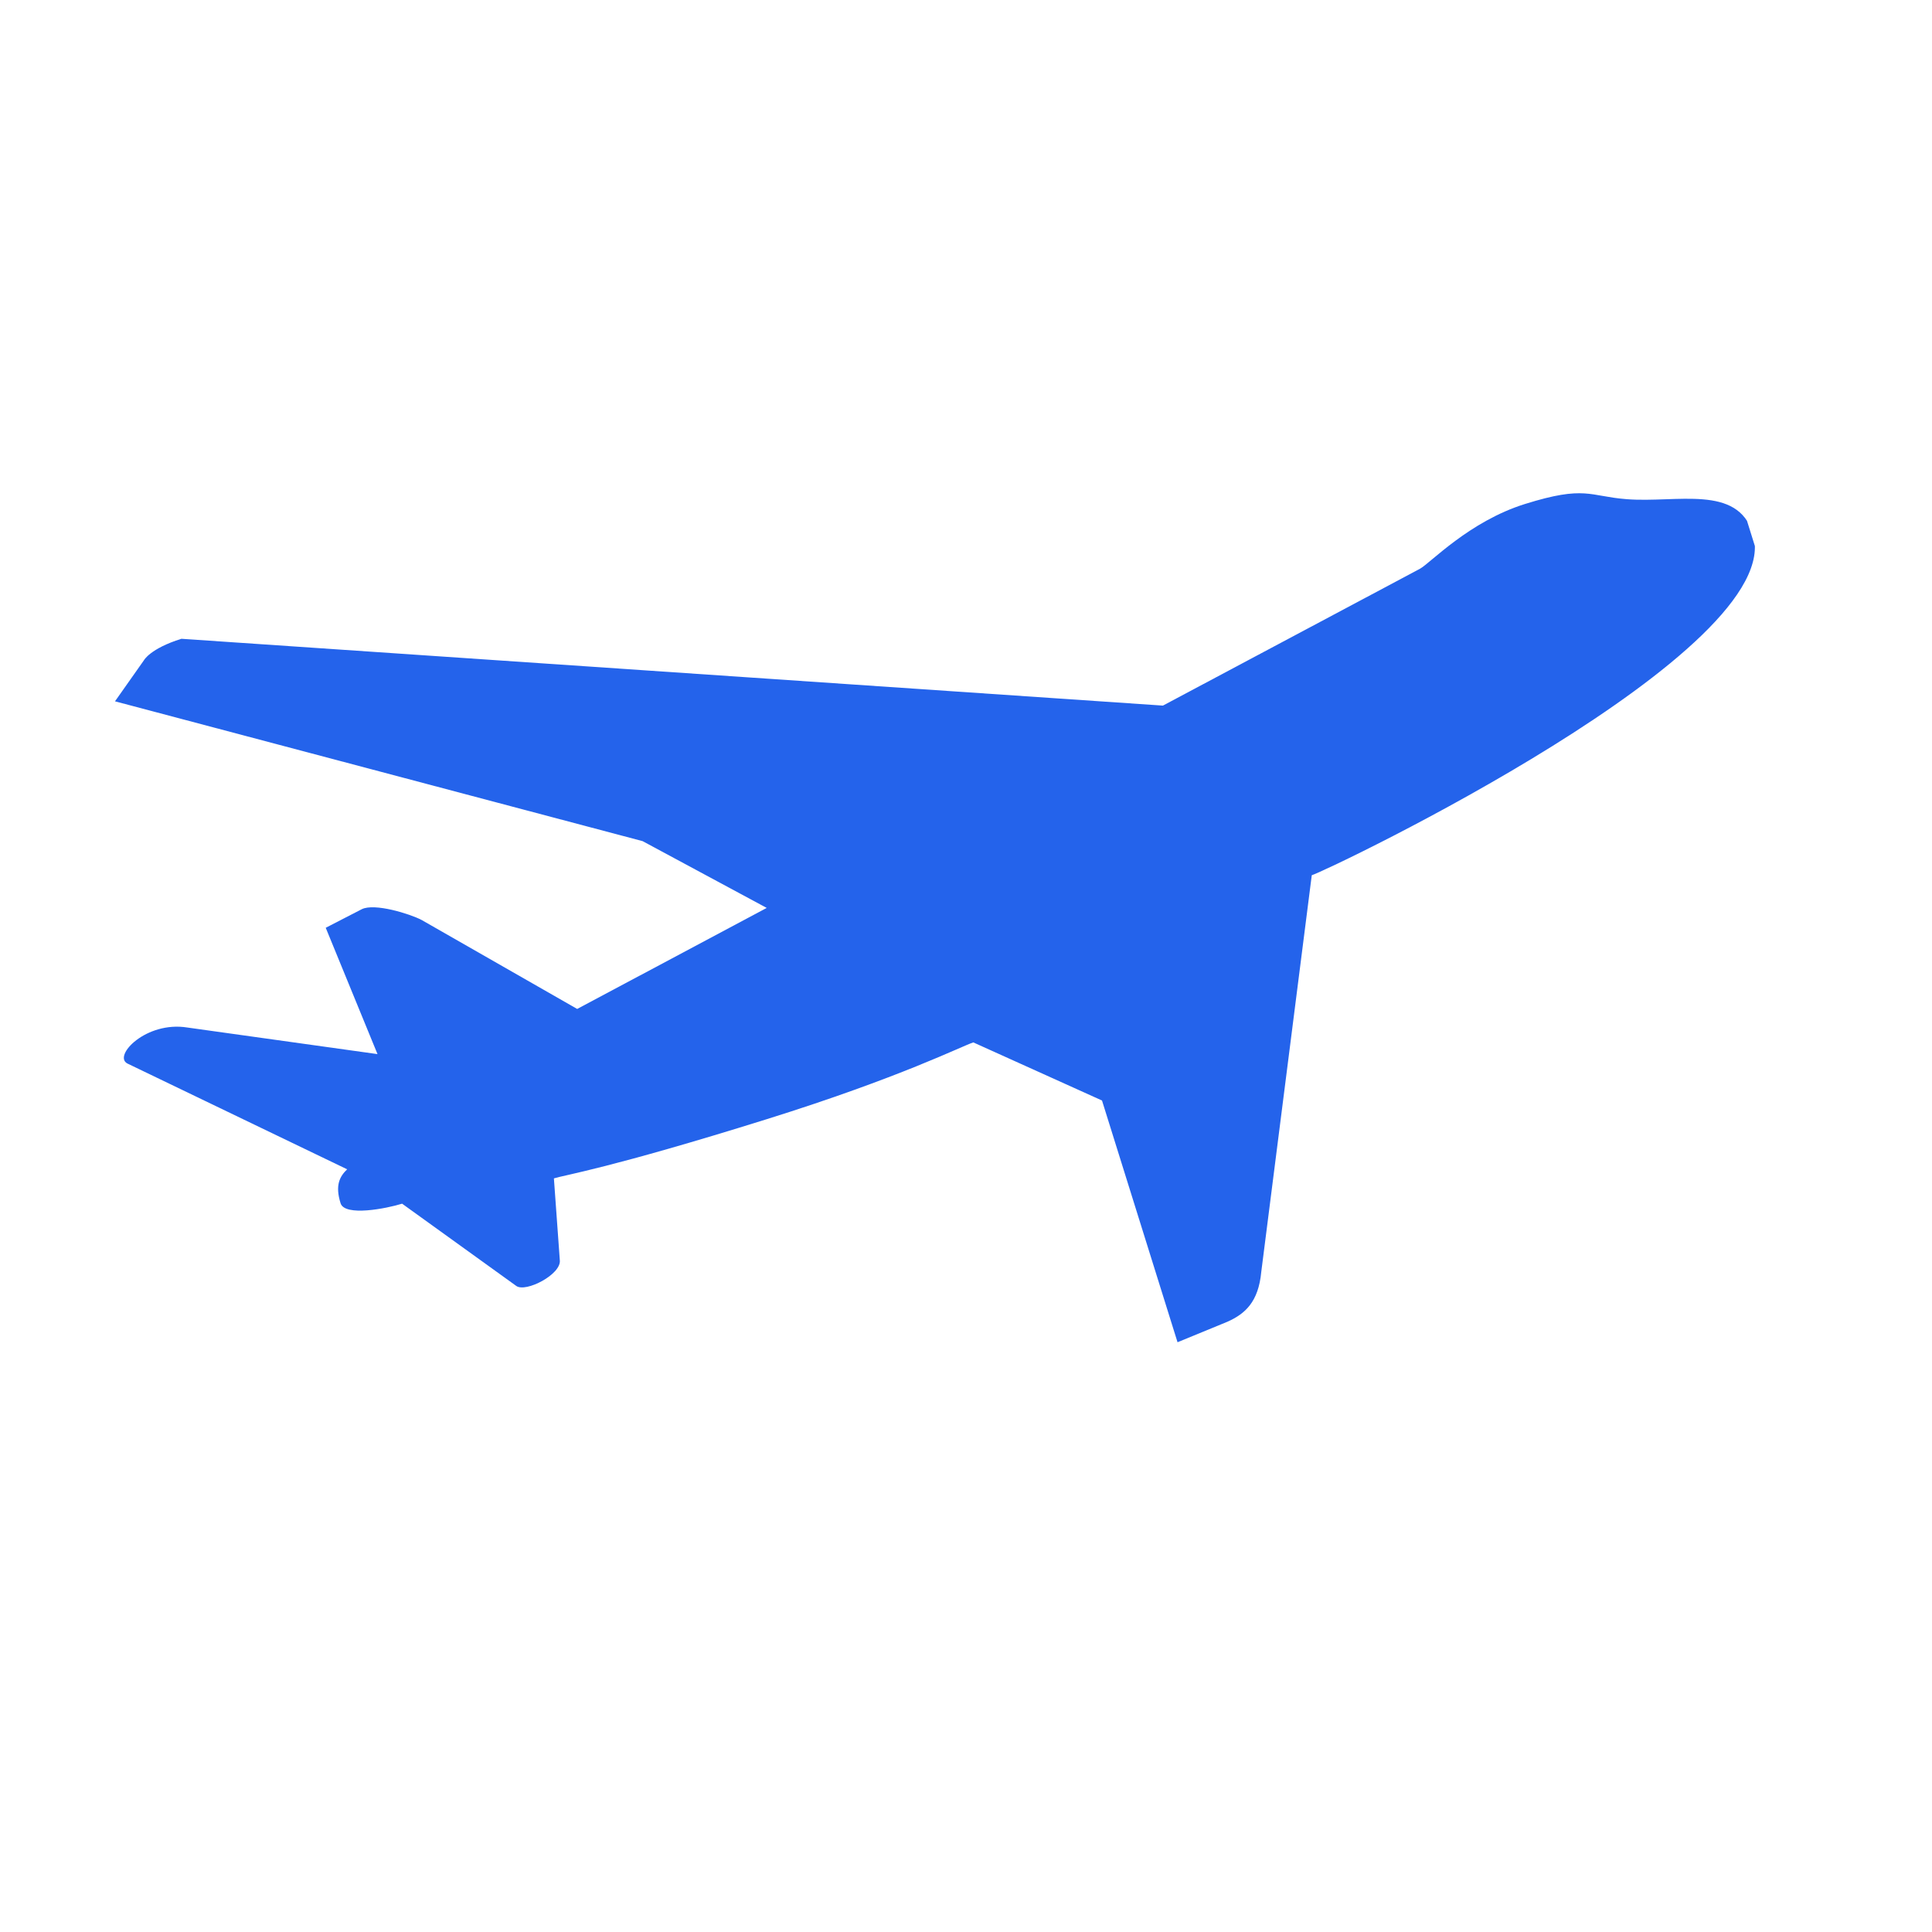
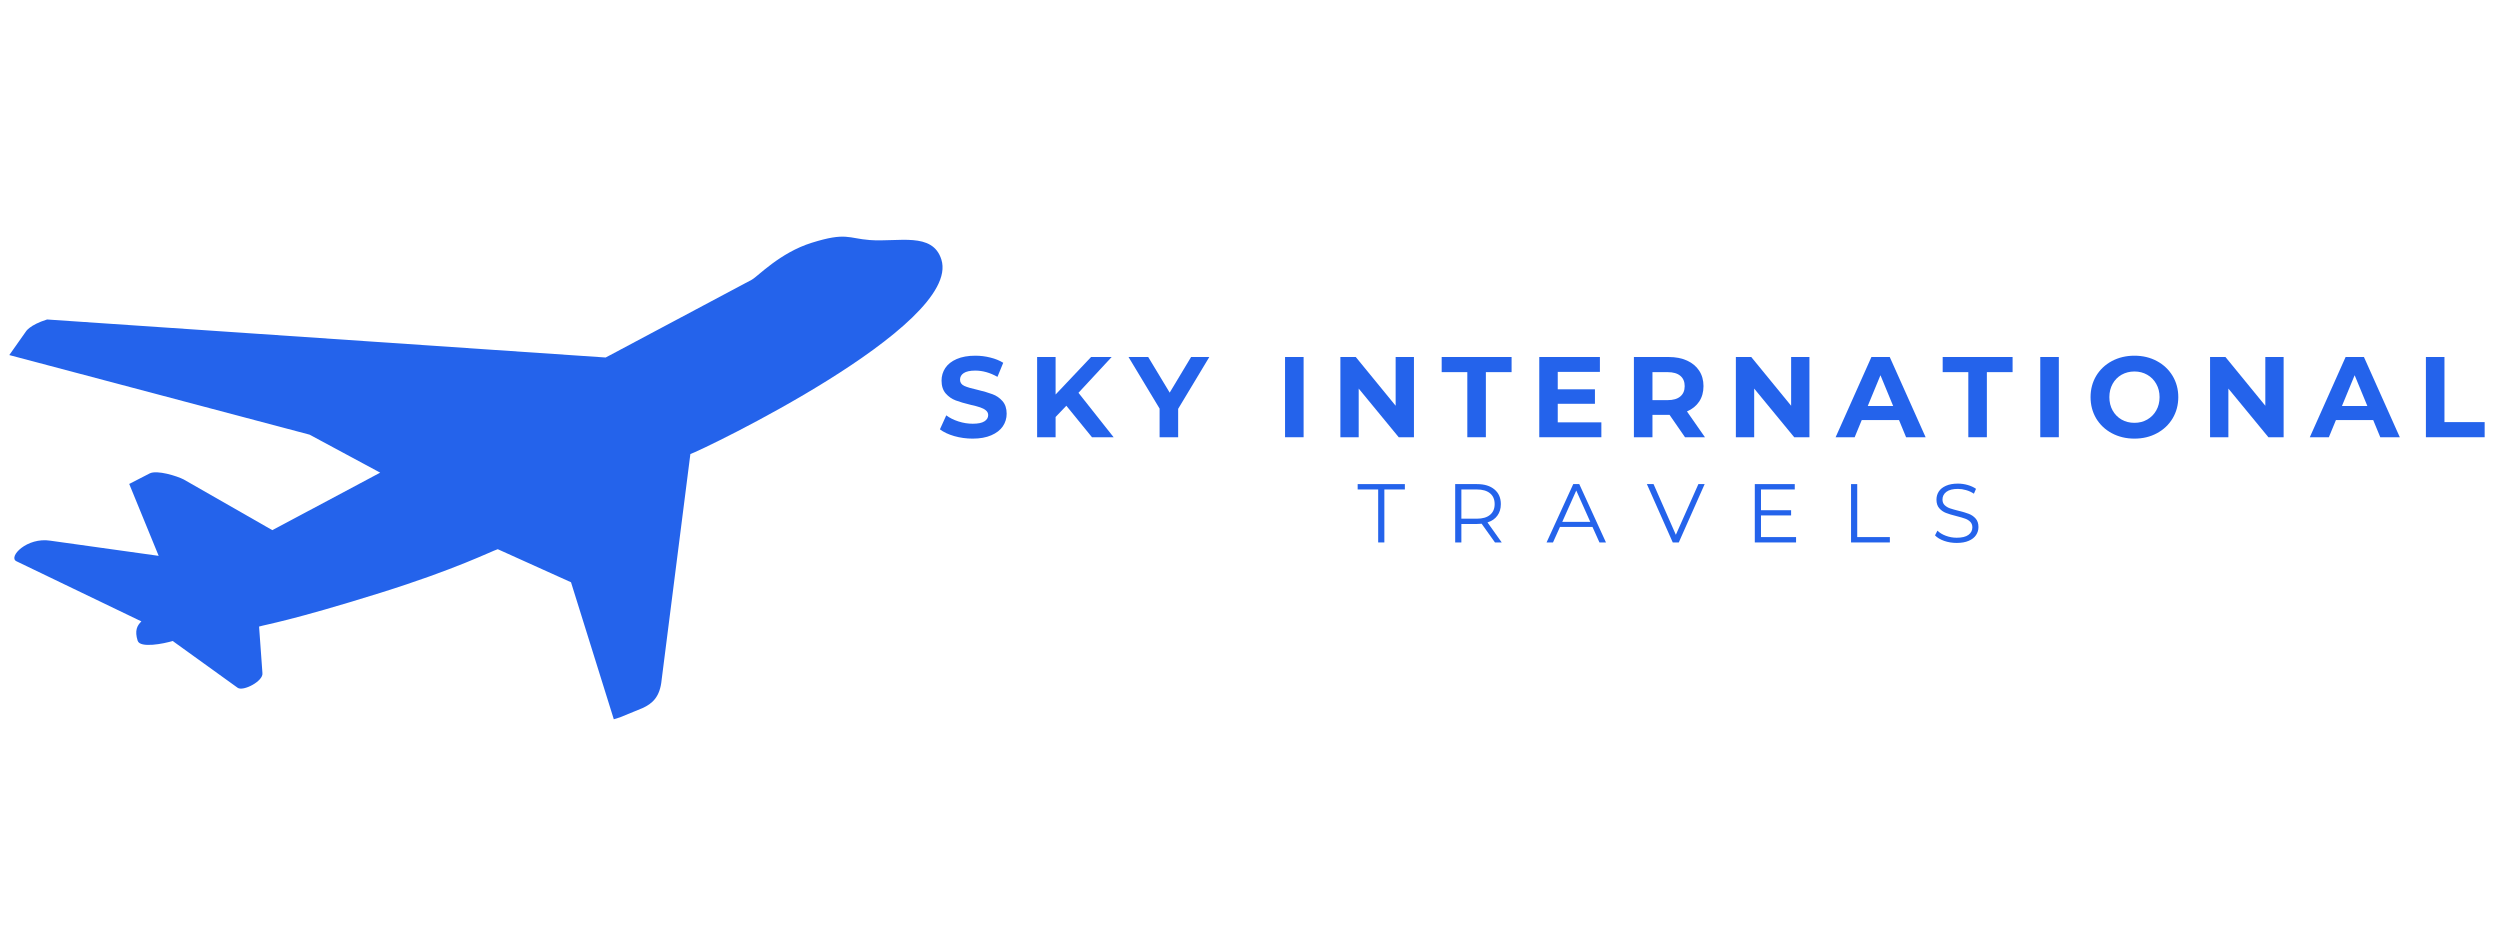
- <svg xmlns="http://www.w3.org/2000/svg" width="500" zoomAndPan="magnify" viewBox="0 0 375 375" height="500" preserveAspectRatio="xMidYMid meet" version="1.0">
+ <svg xmlns="http://www.w3.org/2000/svg" width="640" zoomAndPan="magnify" viewBox="0 0 480 180" height="240" preserveAspectRatio="xMidYMid meet" version="1.0">
  <defs>
-     <clipPath id="30e21676d6">
-       <path d="M 22 95 L 341 95 L 341 261 L 22 261 Z M 22 95 " clip-rule="nonzero" />
+     <g />
+     <clipPath id="c436a27c46">
+       <path d="M 1 45 L 181 45 L 181 139 L 1 139 Z M 1 45 " clip-rule="nonzero" />
    </clipPath>
-     <clipPath id="e9f60af55d">
-       <path d="M 0 134.93 L 318.562 35.391 L 374.707 215.074 L 56.145 314.613 Z M 0 134.93 " clip-rule="nonzero" />
+     <clipPath id="1398617882">
+       <path d="M -10.781 67.5 L 168.902 11.355 L 200.441 112.293 L 20.758 168.438 Z M -10.781 67.5 " clip-rule="nonzero" />
    </clipPath>
-     <clipPath id="ccb1e57c1f">
-       <path d="M 0 134.93 L 318.562 35.391 L 374.707 215.074 L 56.145 314.613 Z M 0 134.93 " clip-rule="nonzero" />
+     <clipPath id="fc352dea91">
+       <path d="M -10.781 67.5 L 168.902 11.355 L 200.441 112.293 L 20.758 168.438 Z M -10.781 67.5 " clip-rule="nonzero" />
    </clipPath>
  </defs>
-   <g clip-path="url(#30e21676d6)">
-     <g clip-path="url(#e9f60af55d)">
-       <g clip-path="url(#ccb1e57c1f)">
-         <path fill="#2463eb" d="M 315.738 96.891 C 325.512 97.652 337.238 93.988 340.227 103.555 C 347.285 126.141 258.094 168.793 254.613 169.883 L 244.812 246.867 C 244.262 252.758 241.633 255.016 238.285 256.531 L 228.559 260.527 L 213.898 213.609 L 188.922 202.332 C 186.746 203.012 174.816 209.113 148.758 217.254 C 118.348 226.758 109.684 228.043 107.512 228.723 L 108.656 244.574 C 109.031 247.328 102.051 250.934 100.211 249.602 L 78.047 233.633 C 75.012 234.582 66.922 236.168 66.105 233.551 C 65.02 230.086 65.914 228.371 67.383 226.961 L 24.723 206.426 C 21.879 204.934 28.344 198.148 36.367 199.441 L 73.273 204.602 L 63.223 180.082 L 70.207 176.484 C 72.68 175.23 79.559 177.379 81.828 178.562 L 112.031 195.836 L 148.82 176.227 L 124.734 163.266 L 22.32 136.125 L 27.93 128.168 C 27.93 128.168 29.133 125.887 35.211 123.988 L 225.723 136.957 L 275.609 110.398 C 277.641 109.281 285.141 101.219 296 97.824 C 307.738 94.156 308.414 96.324 315.742 96.891 " fill-opacity="1" fill-rule="nonzero" />
+   <g clip-path="url(#c436a27c46)">
+     <g clip-path="url(#1398617882)">
+       <g clip-path="url(#fc352dea91)">
+         <path fill="#2463eb" d="M 166.961 46.086 C 172.465 46.516 179.062 44.453 180.746 49.84 C 184.719 62.555 134.508 86.566 132.551 87.176 L 127.035 130.516 C 126.723 133.832 125.242 135.102 123.359 135.957 L 117.883 138.203 L 109.633 111.793 L 95.57 105.445 C 94.348 105.828 87.629 109.262 72.961 113.848 C 55.84 119.195 50.965 119.918 49.742 120.301 L 50.387 129.227 C 50.598 130.777 46.668 132.805 45.629 132.055 L 33.152 123.066 C 31.445 123.598 26.891 124.492 26.43 123.02 C 25.82 121.07 26.324 120.102 27.148 119.309 L 3.133 107.75 C 1.535 106.91 5.172 103.09 9.691 103.816 L 30.465 106.723 L 24.809 92.918 L 28.742 90.895 C 30.133 90.188 34.004 91.398 35.281 92.062 L 52.285 101.789 L 72.996 90.75 L 59.438 83.453 L 1.785 68.172 L 4.941 63.695 C 4.941 63.695 5.617 62.41 9.039 61.34 L 116.289 68.641 L 144.371 53.691 C 145.512 53.062 149.734 48.523 155.848 46.613 C 162.457 44.547 162.84 45.766 166.965 46.086 " fill-opacity="1" fill-rule="nonzero" />
+       </g>
+     </g>
+   </g>
+   <g fill="#2463eb" fill-opacity="1">
+     <g transform="translate(179.856, 83.94999)">
+       <g>
+         <path d="M 6.891 0.266 C 5.672 0.266 4.492 0.102 3.359 -0.219 C 2.223 -0.551 1.305 -0.984 0.609 -1.516 L 1.828 -4.203 C 2.484 -3.711 3.266 -3.32 4.172 -3.031 C 5.086 -2.738 6 -2.594 6.906 -2.594 C 7.914 -2.594 8.66 -2.742 9.141 -3.047 C 9.629 -3.348 9.875 -3.75 9.875 -4.25 C 9.875 -4.613 9.727 -4.914 9.438 -5.156 C 9.156 -5.395 8.789 -5.586 8.344 -5.734 C 7.895 -5.891 7.289 -6.051 6.531 -6.219 C 5.363 -6.5 4.406 -6.781 3.656 -7.062 C 2.906 -7.344 2.258 -7.789 1.719 -8.406 C 1.188 -9.02 0.922 -9.844 0.922 -10.875 C 0.922 -11.758 1.16 -12.566 1.641 -13.297 C 2.129 -14.023 2.859 -14.598 3.828 -15.016 C 4.805 -15.441 6 -15.656 7.406 -15.656 C 8.395 -15.656 9.359 -15.535 10.297 -15.297 C 11.234 -15.066 12.055 -14.734 12.766 -14.297 L 11.656 -11.594 C 10.238 -12.395 8.816 -12.797 7.391 -12.797 C 6.391 -12.797 5.648 -12.633 5.172 -12.312 C 4.703 -12 4.469 -11.578 4.469 -11.047 C 4.469 -10.516 4.738 -10.117 5.281 -9.859 C 5.832 -9.609 6.676 -9.359 7.812 -9.109 C 8.977 -8.828 9.938 -8.547 10.688 -8.266 C 11.438 -7.992 12.078 -7.555 12.609 -6.953 C 13.148 -6.348 13.422 -5.535 13.422 -4.516 C 13.422 -3.629 13.176 -2.82 12.688 -2.094 C 12.195 -1.375 11.457 -0.801 10.469 -0.375 C 9.488 0.051 8.297 0.266 6.891 0.266 Z M 6.891 0.266 " />
+       </g>
+     </g>
+   </g>
+   <g fill="#2463eb" fill-opacity="1">
+     <g transform="translate(197.2995, 83.94999)">
+       <g>
+         <path d="M 7.438 -6.047 L 5.375 -3.891 L 5.375 0 L 1.828 0 L 1.828 -15.406 L 5.375 -15.406 L 5.375 -8.203 L 12.188 -15.406 L 16.141 -15.406 L 9.766 -8.531 L 16.516 0 L 12.359 0 Z M 7.438 -6.047 " />
+       </g>
+     </g>
+   </g>
+   <g fill="#2463eb" fill-opacity="1">
+     <g transform="translate(216.9866, 83.94999)">
+       <g>
+         <path d="M 9.219 -5.453 L 9.219 0 L 5.656 0 L 5.656 -5.5 L -0.312 -15.406 L 3.469 -15.406 L 7.594 -8.562 L 11.703 -15.406 L 15.203 -15.406 Z M 9.219 -5.453 " />
+       </g>
+     </g>
+   </g>
+   <g fill="#2463eb" fill-opacity="1">
+     <g transform="translate(235.266, 83.94999)">
+       <g />
+     </g>
+   </g>
+   <g fill="#2463eb" fill-opacity="1">
+     <g transform="translate(244.9009, 83.94999)">
+       <g>
+         <path d="M 1.828 -15.406 L 5.391 -15.406 L 5.391 0 L 1.828 0 Z M 1.828 -15.406 " />
+       </g>
+     </g>
+   </g>
+   <g fill="#2463eb" fill-opacity="1">
+     <g transform="translate(255.5256, 83.94999)">
+       <g>
+         <path d="M 15.953 -15.406 L 15.953 0 L 13.031 0 L 5.344 -9.344 L 5.344 0 L 1.828 0 L 1.828 -15.406 L 4.781 -15.406 L 12.438 -6.047 L 12.438 -15.406 Z M 15.953 -15.406 " />
+       </g>
+     </g>
+   </g>
+   <g fill="#2463eb" fill-opacity="1">
+     <g transform="translate(276.7085, 83.94999)">
+       <g>
+         <path d="M 5.016 -12.5 L 0.094 -12.5 L 0.094 -15.406 L 13.516 -15.406 L 13.516 -12.5 L 8.578 -12.5 L 8.578 0 L 5.016 0 Z M 5.016 -12.5 " />
+       </g>
+     </g>
+   </g>
+   <g fill="#2463eb" fill-opacity="1">
+     <g transform="translate(293.712, 83.94999)">
+       <g>
+         <path d="M 13.75 -2.859 L 13.75 0 L 1.828 0 L 1.828 -15.406 L 13.469 -15.406 L 13.469 -12.547 L 5.375 -12.547 L 5.375 -9.203 L 12.516 -9.203 L 12.516 -6.422 L 5.375 -6.422 L 5.375 -2.859 Z M 13.75 -2.859 " />
+       </g>
+     </g>
+   </g>
+   <g fill="#2463eb" fill-opacity="1">
+     <g transform="translate(311.8814, 83.94999)">
+       <g>
+         <path d="M 11.641 0 L 8.672 -4.297 L 5.391 -4.297 L 5.391 0 L 1.828 0 L 1.828 -15.406 L 8.484 -15.406 C 9.848 -15.406 11.031 -15.176 12.031 -14.719 C 13.039 -14.258 13.816 -13.613 14.359 -12.781 C 14.91 -11.945 15.188 -10.957 15.188 -9.812 C 15.188 -8.664 14.91 -7.676 14.359 -6.844 C 13.805 -6.02 13.023 -5.391 12.016 -4.953 L 15.469 0 Z M 11.578 -9.812 C 11.578 -10.676 11.297 -11.336 10.734 -11.797 C 10.18 -12.266 9.367 -12.5 8.297 -12.5 L 5.391 -12.5 L 5.391 -7.125 L 8.297 -7.125 C 9.367 -7.125 10.18 -7.359 10.734 -7.828 C 11.297 -8.297 11.578 -8.957 11.578 -9.812 Z M 11.578 -9.812 " />
+       </g>
+     </g>
+   </g>
+   <g fill="#2463eb" fill-opacity="1">
+     <g transform="translate(331.4585, 83.94999)">
+       <g>
+         <path d="M 15.953 -15.406 L 15.953 0 L 13.031 0 L 5.344 -9.344 L 5.344 0 L 1.828 0 L 1.828 -15.406 L 4.781 -15.406 L 12.438 -6.047 L 12.438 -15.406 Z M 15.953 -15.406 " />
+       </g>
+     </g>
+   </g>
+   <g fill="#2463eb" fill-opacity="1">
+     <g transform="translate(352.6414, 83.94999)">
+       <g>
+         <path d="M 11.969 -3.297 L 4.812 -3.297 L 3.453 0 L -0.203 0 L 6.672 -15.406 L 10.188 -15.406 L 17.078 0 L 13.328 0 Z M 10.844 -6 L 8.406 -11.906 L 5.969 -6 Z M 10.844 -6 " />
+       </g>
+     </g>
+   </g>
+   <g fill="#2463eb" fill-opacity="1">
+     <g transform="translate(372.9004, 83.94999)">
+       <g>
+         <path d="M 5.016 -12.5 L 0.094 -12.5 L 0.094 -15.406 L 13.516 -15.406 L 13.516 -12.5 L 8.578 -12.5 L 8.578 0 L 5.016 0 Z M 5.016 -12.5 " />
+       </g>
+     </g>
+   </g>
+   <g fill="#2463eb" fill-opacity="1">
+     <g transform="translate(389.904, 83.94999)">
+       <g>
+         <path d="M 1.828 -15.406 L 5.391 -15.406 L 5.391 0 L 1.828 0 Z M 1.828 -15.406 " />
+       </g>
+     </g>
+   </g>
+   <g fill="#2463eb" fill-opacity="1">
+     <g transform="translate(400.5287, 83.94999)">
+       <g>
+         <path d="M 9.281 0.266 C 7.688 0.266 6.242 -0.078 4.953 -0.766 C 3.672 -1.453 2.664 -2.398 1.938 -3.609 C 1.219 -4.828 0.859 -6.191 0.859 -7.703 C 0.859 -9.211 1.219 -10.57 1.938 -11.781 C 2.664 -12.988 3.672 -13.938 4.953 -14.625 C 6.242 -15.312 7.688 -15.656 9.281 -15.656 C 10.883 -15.656 12.32 -15.312 13.594 -14.625 C 14.875 -13.938 15.879 -12.988 16.609 -11.781 C 17.336 -10.57 17.703 -9.211 17.703 -7.703 C 17.703 -6.191 17.336 -4.828 16.609 -3.609 C 15.879 -2.398 14.875 -1.453 13.594 -0.766 C 12.32 -0.078 10.883 0.266 9.281 0.266 Z M 9.281 -2.766 C 10.188 -2.766 11.004 -2.973 11.734 -3.391 C 12.473 -3.816 13.051 -4.398 13.469 -5.141 C 13.895 -5.891 14.109 -6.742 14.109 -7.703 C 14.109 -8.648 13.895 -9.5 13.469 -10.25 C 13.051 -11 12.473 -11.582 11.734 -12 C 11.004 -12.414 10.188 -12.625 9.281 -12.625 C 8.375 -12.625 7.551 -12.414 6.812 -12 C 6.082 -11.582 5.508 -11 5.094 -10.25 C 4.676 -9.5 4.469 -8.648 4.469 -7.703 C 4.469 -6.742 4.676 -5.891 5.094 -5.141 C 5.508 -4.398 6.082 -3.816 6.812 -3.391 C 7.551 -2.973 8.375 -2.766 9.281 -2.766 Z M 9.281 -2.766 " />
+       </g>
+     </g>
+   </g>
+   <g fill="#2463eb" fill-opacity="1">
+     <g transform="translate(422.5034, 83.94999)">
+       <g>
+         <path d="M 15.953 -15.406 L 15.953 0 L 13.031 0 L 5.344 -9.344 L 5.344 0 L 1.828 0 L 1.828 -15.406 L 4.781 -15.406 L 12.438 -6.047 L 12.438 -15.406 Z M 15.953 -15.406 " />
+       </g>
+     </g>
+   </g>
+   <g fill="#2463eb" fill-opacity="1">
+     <g transform="translate(443.6862, 83.94999)">
+       <g>
+         <path d="M 11.969 -3.297 L 4.812 -3.297 L 3.453 0 L -0.203 0 L 6.672 -15.406 L 10.188 -15.406 L 17.078 0 L 13.328 0 Z M 10.844 -6 L 8.406 -11.906 L 5.969 -6 Z M 10.844 -6 " />
+       </g>
+     </g>
+   </g>
+   <g fill="#2463eb" fill-opacity="1">
+     <g transform="translate(463.9452, 83.94999)">
+       <g>
+         <path d="M 1.828 -15.406 L 5.391 -15.406 L 5.391 -2.906 L 13.109 -2.906 L 13.109 0 L 1.828 0 Z M 1.828 -15.406 " />
+       </g>
+     </g>
+   </g>
+   <g fill="#2463eb" fill-opacity="1">
+     <g transform="translate(260.6092, 104.15)">
+       <g>
+         <path d="M 4 -10.172 L 0.062 -10.172 L 0.062 -11.203 L 9.125 -11.203 L 9.125 -10.172 L 5.188 -10.172 L 5.188 0 L 4 0 Z M 4 -10.172 " />
+       </g>
+     </g>
+   </g>
+   <g fill="#2463eb" fill-opacity="1">
+     <g transform="translate(277.567, 104.15)">
+       <g>
+         <path d="M 9.469 0 L 6.906 -3.594 C 6.625 -3.562 6.328 -3.547 6.016 -3.547 L 3.016 -3.547 L 3.016 0 L 1.828 0 L 1.828 -11.203 L 6.016 -11.203 C 7.441 -11.203 8.562 -10.859 9.375 -10.172 C 10.188 -9.492 10.594 -8.555 10.594 -7.359 C 10.594 -6.484 10.367 -5.742 9.922 -5.141 C 9.484 -4.535 8.852 -4.102 8.031 -3.844 L 10.766 0 Z M 5.984 -4.562 C 7.086 -4.562 7.93 -4.805 8.516 -5.297 C 9.109 -5.785 9.406 -6.473 9.406 -7.359 C 9.406 -8.266 9.109 -8.957 8.516 -9.438 C 7.93 -9.926 7.086 -10.172 5.984 -10.172 L 3.016 -10.172 L 3.016 -4.562 Z M 5.984 -4.562 " />
+       </g>
+     </g>
+   </g>
+   <g fill="#2463eb" fill-opacity="1">
+     <g transform="translate(296.9082, 104.15)">
+       <g>
+         <path d="M 8.844 -2.984 L 2.609 -2.984 L 1.266 0 L 0.031 0 L 5.156 -11.203 L 6.312 -11.203 L 11.438 0 L 10.188 0 Z M 8.422 -3.953 L 5.734 -9.969 L 3.047 -3.953 Z M 8.422 -3.953 " />
+       </g>
+     </g>
+   </g>
+   <g fill="#2463eb" fill-opacity="1">
+     <g transform="translate(316.1535, 104.15)">
+       <g>
+         <path d="M 11.141 -11.203 L 6.172 0 L 5.016 0 L 0.047 -11.203 L 1.328 -11.203 L 5.609 -1.469 L 9.938 -11.203 Z M 11.141 -11.203 " />
+       </g>
+     </g>
+   </g>
+   <g fill="#2463eb" fill-opacity="1">
+     <g transform="translate(335.0948, 104.15)">
+       <g>
+         <path d="M 9.75 -1.031 L 9.75 0 L 1.828 0 L 1.828 -11.203 L 9.5 -11.203 L 9.5 -10.172 L 3.016 -10.172 L 3.016 -6.188 L 8.797 -6.188 L 8.797 -5.188 L 3.016 -5.188 L 3.016 -1.031 Z M 9.75 -1.031 " />
+       </g>
+     </g>
+   </g>
+   <g fill="#2463eb" fill-opacity="1">
+     <g transform="translate(353.5722, 104.15)">
+       <g>
+         <path d="M 1.828 -11.203 L 3.016 -11.203 L 3.016 -1.031 L 9.281 -1.031 L 9.281 0 L 1.828 0 Z M 1.828 -11.203 " />
+       </g>
+     </g>
+   </g>
+   <g fill="#2463eb" fill-opacity="1">
+     <g transform="translate(370.7699, 104.15)">
+       <g>
+         <path d="M 4.906 0.094 C 4.07 0.094 3.273 -0.035 2.516 -0.297 C 1.754 -0.566 1.164 -0.922 0.75 -1.359 L 1.219 -2.266 C 1.625 -1.859 2.16 -1.531 2.828 -1.281 C 3.504 -1.031 4.195 -0.906 4.906 -0.906 C 5.914 -0.906 6.672 -1.086 7.172 -1.453 C 7.672 -1.828 7.922 -2.305 7.922 -2.891 C 7.922 -3.336 7.785 -3.695 7.516 -3.969 C 7.242 -4.238 6.91 -4.441 6.516 -4.578 C 6.117 -4.723 5.566 -4.883 4.859 -5.062 C 4.016 -5.27 3.344 -5.473 2.844 -5.672 C 2.344 -5.867 1.914 -6.172 1.562 -6.578 C 1.207 -6.984 1.031 -7.531 1.031 -8.219 C 1.031 -8.789 1.176 -9.305 1.469 -9.766 C 1.77 -10.234 2.227 -10.602 2.844 -10.875 C 3.469 -11.156 4.238 -11.297 5.156 -11.297 C 5.789 -11.297 6.414 -11.207 7.031 -11.031 C 7.645 -10.852 8.176 -10.609 8.625 -10.297 L 8.219 -9.359 C 7.75 -9.672 7.25 -9.898 6.719 -10.047 C 6.188 -10.203 5.664 -10.281 5.156 -10.281 C 4.176 -10.281 3.438 -10.094 2.938 -9.719 C 2.438 -9.344 2.188 -8.852 2.188 -8.25 C 2.188 -7.801 2.32 -7.441 2.594 -7.172 C 2.875 -6.898 3.219 -6.691 3.625 -6.547 C 4.031 -6.41 4.582 -6.254 5.281 -6.078 C 6.102 -5.879 6.766 -5.68 7.266 -5.484 C 7.773 -5.285 8.207 -4.984 8.562 -4.578 C 8.914 -4.18 9.094 -3.641 9.094 -2.953 C 9.094 -2.391 8.938 -1.875 8.625 -1.406 C 8.32 -0.945 7.852 -0.582 7.219 -0.312 C 6.594 -0.039 5.82 0.094 4.906 0.094 Z M 4.906 0.094 " />
      </g>
    </g>
  </g>
</svg>
